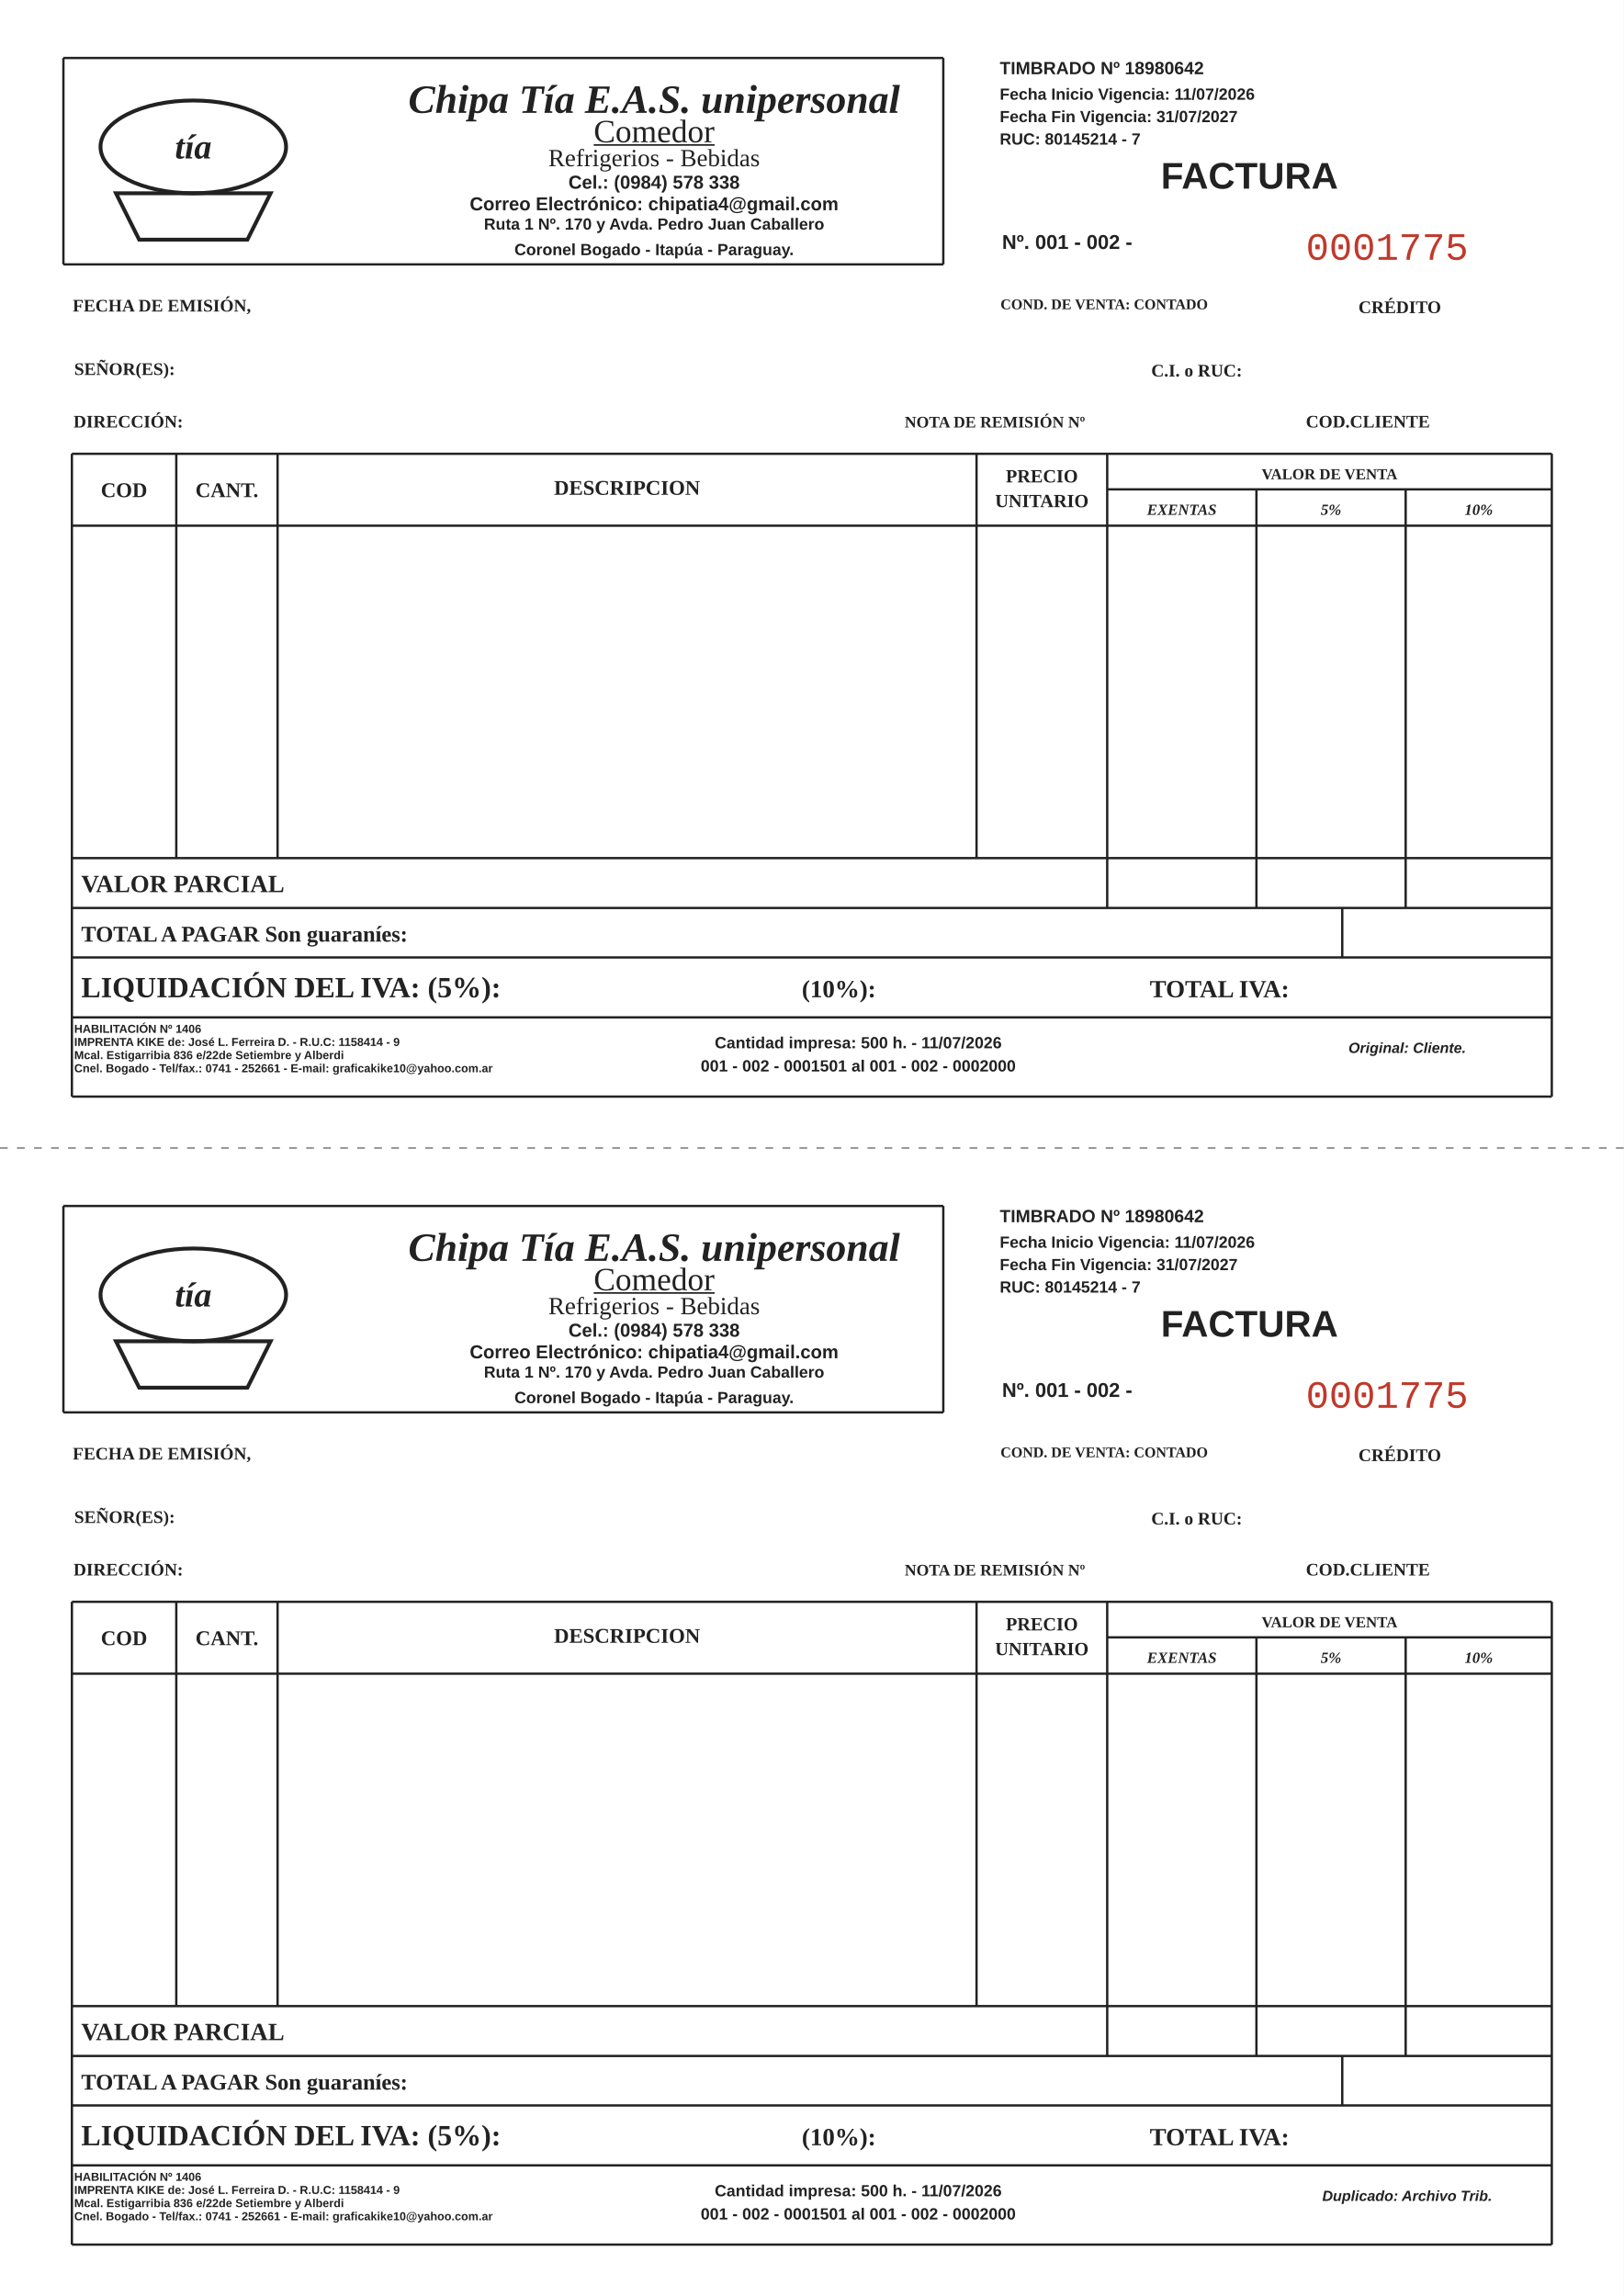
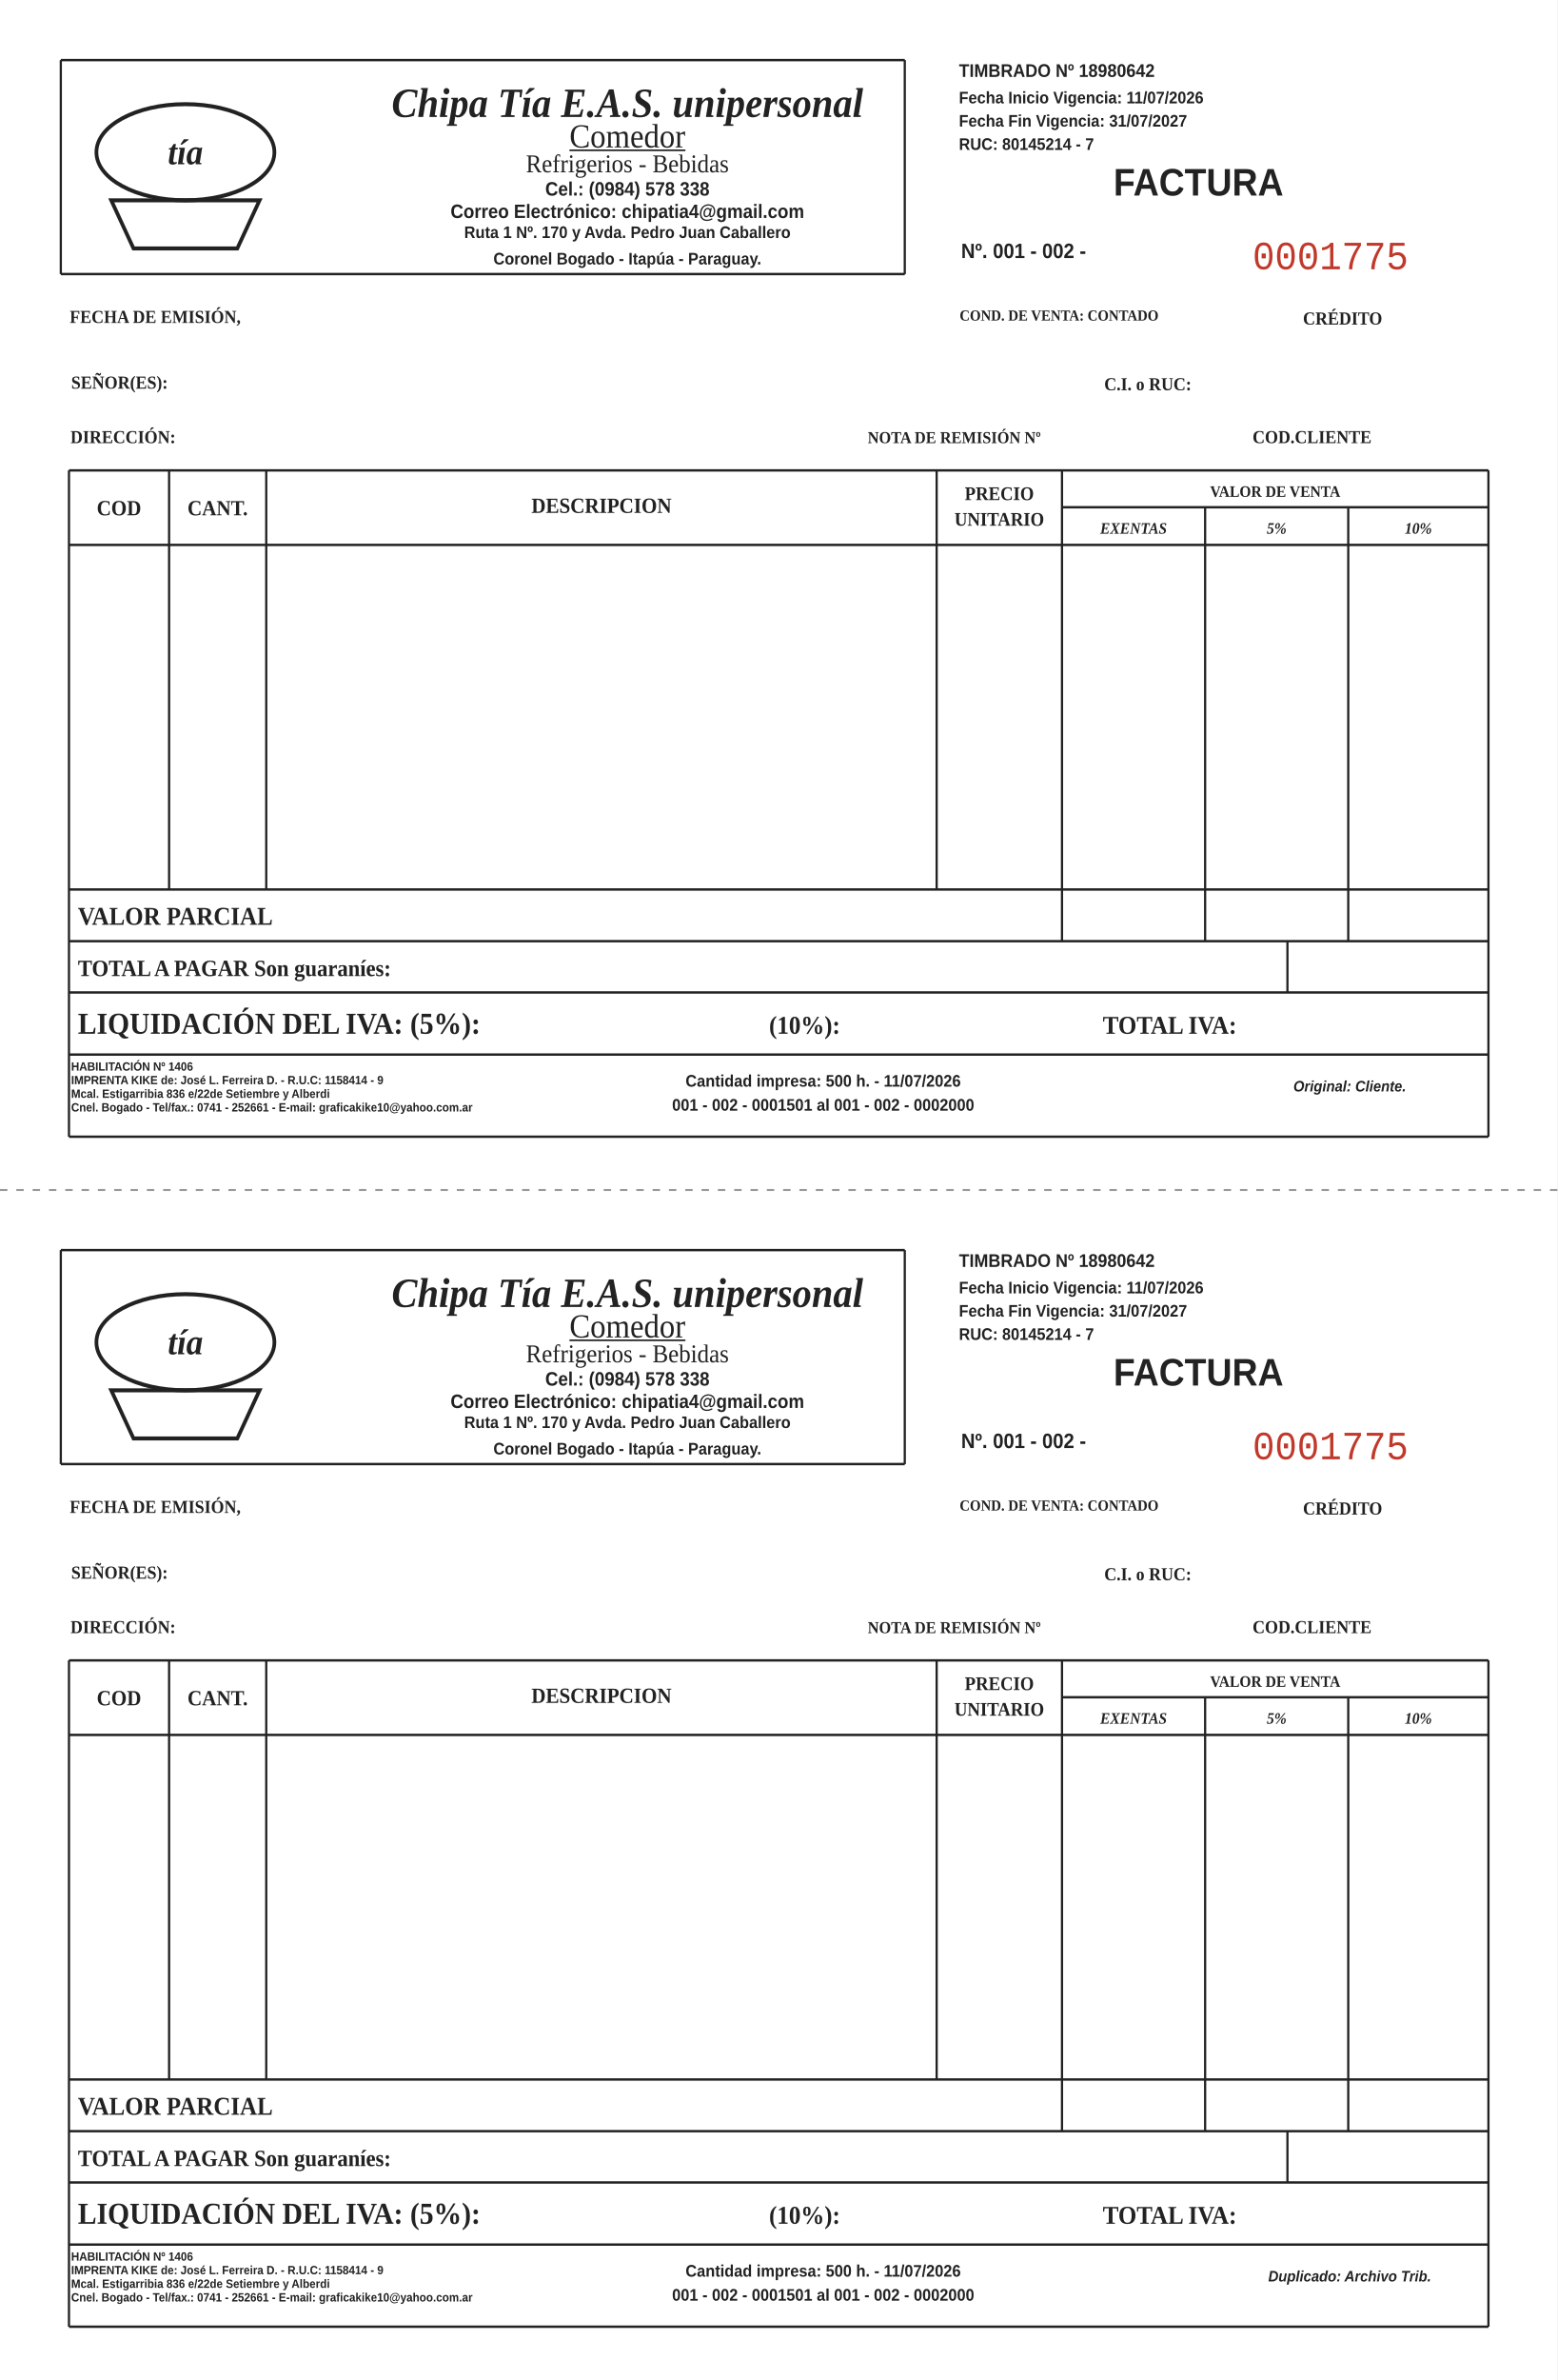
- <svg xmlns="http://www.w3.org/2000/svg" width="210mm" height="297mm" viewBox="0 0 210 297">
-   <rect width="210" height="297" fill="#fff" />
-   <g stroke="#222" stroke-width="0.3" fill="#222">
+ <svg xmlns="http://www.w3.org/2000/svg" width="216mm" height="330mm" viewBox="0 0 216 330">
+   <rect width="216" height="330" fill="#fff" />
+   <g stroke="#222" stroke-width="0.3" fill="#222" transform="scale(1.028571 1.111111)">
    <g transform="translate(0 0)">
      <line x1="8.2" y1="7.5" x2="122.0" y2="7.5" />
      <line x1="8.2" y1="34.2" x2="122.0" y2="34.2" />
      <line x1="9.3" y1="58.7" x2="200.7" y2="58.7" />
      <line x1="143.2" y1="63.3" x2="200.7" y2="63.3" />
      <line x1="9.3" y1="68.0" x2="200.7" y2="68.0" />
      <line x1="9.3" y1="111.0" x2="200.7" y2="111.0" />
      <line x1="9.3" y1="117.45" x2="200.7" y2="117.45" />
      <line x1="9.3" y1="123.85" x2="200.7" y2="123.85" />
      <line x1="9.3" y1="131.6" x2="200.7" y2="131.6" />
      <line x1="9.3" y1="141.85" x2="200.7" y2="141.85" />
      <line x1="8.2" y1="7.5" x2="8.2" y2="34.2" />
      <line x1="122.0" y1="7.5" x2="122.0" y2="34.2" />
      <line x1="9.3" y1="58.7" x2="9.3" y2="141.85" />
      <line x1="200.7" y1="58.7" x2="200.7" y2="141.85" />
      <line x1="22.8" y1="58.7" x2="22.8" y2="111.0" />
      <line x1="35.9" y1="58.7" x2="35.9" y2="111.0" />
      <line x1="126.3" y1="58.7" x2="126.3" y2="111.0" />
      <line x1="143.2" y1="58.7" x2="143.2" y2="117.45" />
      <line x1="162.5" y1="63.3" x2="162.5" y2="117.45" />
      <line x1="181.8" y1="63.3" x2="181.8" y2="117.45" />
      <line x1="173.6" y1="117.45" x2="173.6" y2="123.85" />
      <text stroke="none" x="84.6" y="14.6" font-size="5.2" font-family="'Times New Roman',Times,serif" font-weight="700" text-anchor="middle" font-style="italic">Chipa Tía E.A.S. unipersonal</text>
      <text stroke="none" x="84.6" y="18.4" font-size="4.2" font-family="'Times New Roman',serif" text-anchor="middle" text-decoration="underline">Comedor</text>
      <text stroke="none" x="84.6" y="21.5" font-size="3.2" font-family="'Times New Roman',serif" text-anchor="middle">Refrigerios - Bebidas</text>
      <text stroke="none" x="84.6" y="24.4" font-size="2.4" font-family="Arial,Helvetica,sans-serif" font-weight="700" text-anchor="middle">Cel.: (0984) 578 338</text>
      <text stroke="none" x="84.6" y="27.2" font-size="2.4" font-family="Arial,Helvetica,sans-serif" font-weight="700" text-anchor="middle">Correo Electrónico: chipatia4@gmail.com</text>
      <text stroke="none" x="84.6" y="29.7" font-size="2.1" font-family="Arial,Helvetica,sans-serif" font-weight="700" text-anchor="middle">Ruta 1 Nº. 170 y Avda. Pedro Juan Caballero</text>
      <text stroke="none" x="84.6" y="33.0" font-size="2.1" font-family="Arial,Helvetica,sans-serif" font-weight="700" text-anchor="middle">Coronel Bogado - Itapúa - Paraguay.</text>
      <g fill="none" stroke-width="0.5">
        <ellipse cx="25" cy="19" rx="12" ry="6" />
        <path d="M15 25 h20 l-3 6 h-14 z" />
      </g>
      <text stroke="none" x="25" y="20.5" font-size="4.5" font-family="'Times New Roman',Times,serif" font-weight="700" text-anchor="middle" font-style="italic">tía</text>
      <text stroke="none" x="129.3" y="9.6" font-size="2.3" font-family="Arial,Helvetica,sans-serif" font-weight="700" text-anchor="start">TIMBRADO Nº 18980642</text>
      <text stroke="none" x="129.3" y="12.9" font-size="2.1" font-family="Arial,Helvetica,sans-serif" font-weight="700" text-anchor="start">Fecha Inicio Vigencia: 11/07/2026</text>
      <text stroke="none" x="129.3" y="15.8" font-size="2.1" font-family="Arial,Helvetica,sans-serif" font-weight="700" text-anchor="start">Fecha Fin Vigencia: 31/07/2027</text>
      <text stroke="none" x="129.3" y="18.7" font-size="2.1" font-family="Arial,Helvetica,sans-serif" font-weight="700" text-anchor="start">RUC: 80145214 - 7</text>
      <text stroke="none" x="161.6" y="24.4" font-size="4.8" font-family="Arial,Helvetica,sans-serif" font-weight="700" text-anchor="middle">FACTURA</text>
      <text stroke="none" x="129.6" y="32.2" font-size="2.6" font-family="Arial,Helvetica,sans-serif" font-weight="700" text-anchor="start">Nº. 001 - 002 -</text>
      <text stroke="none" x="179.4" y="33.6" font-size="5.0" font-family="'Courier New',monospace" text-anchor="middle" fill="#c0392b">0001775</text>
      <text stroke="none" x="9.4" y="40.3" font-size="2.3" font-family="'Times New Roman',Times,serif" font-weight="700" text-anchor="start" textLength="29.9" lengthAdjust="spacingAndGlyphs">FECHA DE EMISIÓN,</text>
      <text stroke="none" x="129.4" y="40.0" font-size="1.9" font-family="'Times New Roman',Times,serif" font-weight="700" text-anchor="start" textLength="27.8" lengthAdjust="spacingAndGlyphs">COND. DE VENTA: CONTADO</text>
      <text stroke="none" x="175.7" y="40.5" font-size="2.3" font-family="'Times New Roman',Times,serif" font-weight="700" text-anchor="start" textLength="12.4" lengthAdjust="spacingAndGlyphs">CRÉDITO</text>
      <text stroke="none" x="9.6" y="48.5" font-size="2.3" font-family="'Times New Roman',Times,serif" font-weight="700" text-anchor="start" textLength="18.0" lengthAdjust="spacingAndGlyphs">SEÑOR(ES):</text>
      <text stroke="none" x="148.9" y="48.7" font-size="2.3" font-family="'Times New Roman',Times,serif" font-weight="700" text-anchor="start" textLength="13.6" lengthAdjust="spacingAndGlyphs">C.I. o RUC:</text>
      <text stroke="none" x="9.5" y="55.3" font-size="2.3" font-family="'Times New Roman',Times,serif" font-weight="700" text-anchor="start" textLength="19.4" lengthAdjust="spacingAndGlyphs">DIRECCIÓN:</text>
      <text stroke="none" x="117.0" y="55.3" font-size="2.1" font-family="'Times New Roman',Times,serif" font-weight="700" text-anchor="start" textLength="30.1" lengthAdjust="spacingAndGlyphs">NOTA DE REMISIÓN Nº</text>
      <text stroke="none" x="168.9" y="55.3" font-size="2.3" font-family="'Times New Roman',Times,serif" font-weight="700" text-anchor="start" textLength="18.6" lengthAdjust="spacingAndGlyphs">COD.CLIENTE</text>
      <text stroke="none" x="16.05" y="64.3" font-size="2.7" font-family="'Times New Roman',Times,serif" font-weight="700" text-anchor="middle">COD</text>
      <text stroke="none" x="29.35" y="64.3" font-size="2.7" font-family="'Times New Roman',Times,serif" font-weight="700" text-anchor="middle">CANT.</text>
      <text stroke="none" x="81.1" y="64.0" font-size="2.7" font-family="'Times New Roman',Times,serif" font-weight="700" text-anchor="middle">DESCRIPCION</text>
      <text stroke="none" x="134.75" y="62.4" font-size="2.4" font-family="'Times New Roman',Times,serif" font-weight="700" text-anchor="middle">PRECIO</text>
      <text stroke="none" x="134.75" y="65.6" font-size="2.4" font-family="'Times New Roman',Times,serif" font-weight="700" text-anchor="middle">UNITARIO</text>
      <text stroke="none" x="171.95" y="62.0" font-size="2.0" font-family="'Times New Roman',Times,serif" font-weight="700" text-anchor="middle">VALOR DE VENTA</text>
      <text stroke="none" x="152.85" y="66.6" font-size="2.0" font-family="'Times New Roman',Times,serif" font-weight="700" text-anchor="middle" font-style="italic">EXENTAS</text>
      <text stroke="none" x="172.15" y="66.6" font-size="2.0" font-family="'Times New Roman',Times,serif" font-weight="700" text-anchor="middle" font-style="italic">5%</text>
      <text stroke="none" x="191.25" y="66.6" font-size="2.0" font-family="'Times New Roman',Times,serif" font-weight="700" text-anchor="middle" font-style="italic">10%</text>
      <text stroke="none" x="10.5" y="115.4" font-size="3.2" font-family="'Times New Roman',Times,serif" font-weight="700" text-anchor="start" textLength="29.5" lengthAdjust="spacingAndGlyphs">VALOR PARCIAL</text>
      <text stroke="none" x="10.5" y="121.8" font-size="2.9" font-family="'Times New Roman',Times,serif" font-weight="700" text-anchor="start" textLength="50.9" lengthAdjust="spacingAndGlyphs">TOTAL A PAGAR Son guaraníes:</text>
      <text stroke="none" x="10.5" y="129.0" font-size="3.8" font-family="'Times New Roman',Times,serif" font-weight="700" text-anchor="start" textLength="61.7" lengthAdjust="spacingAndGlyphs">LIQUIDACIÓN DEL IVA:  (5%):</text>
      <text stroke="none" x="103.7" y="129.0" font-size="3.2" font-family="'Times New Roman',Times,serif" font-weight="700" text-anchor="start" textLength="11.1" lengthAdjust="spacingAndGlyphs">(10%):</text>
      <text stroke="none" x="148.7" y="129.0" font-size="3.2" font-family="'Times New Roman',Times,serif" font-weight="700" text-anchor="start" textLength="21.2" lengthAdjust="spacingAndGlyphs">TOTAL IVA:</text>
      <text stroke="none" x="9.6" y="133.6" font-size="1.5" font-family="Arial,Helvetica,sans-serif" font-weight="700" text-anchor="start">HABILITACIÓN Nº 1406</text>
      <text stroke="none" x="9.6" y="135.3" font-size="1.5" font-family="Arial,Helvetica,sans-serif" font-weight="700" text-anchor="start">IMPRENTA KIKE de: José L. Ferreira D. - R.U.C: 1158414 - 9</text>
      <text stroke="none" x="9.6" y="137.0" font-size="1.5" font-family="Arial,Helvetica,sans-serif" font-weight="700" text-anchor="start">Mcal. Estigarribia 836 e/22de Setiembre y Alberdi</text>
      <text stroke="none" x="9.6" y="138.7" font-size="1.5" font-family="Arial,Helvetica,sans-serif" font-weight="700" text-anchor="start">Cnel. Bogado - Tel/fax.: 0741 - 252661 - E-mail: graficakike10@yahoo.com.ar</text>
      <text stroke="none" x="111.0" y="135.6" font-size="2.1" font-family="Arial,Helvetica,sans-serif" font-weight="700" text-anchor="middle">Cantidad impresa: 500 h. - 11/07/2026</text>
      <text stroke="none" x="111.0" y="138.6" font-size="2.1" font-family="Arial,Helvetica,sans-serif" font-weight="700" text-anchor="middle">001 - 002 - 0001501 al 001 - 002 - 0002000</text>
      <text stroke="none" x="182.0" y="136.2" font-size="1.9" font-family="Arial,Helvetica,sans-serif" font-weight="700" text-anchor="middle" font-style="italic">Original: Cliente.</text>
    </g>
    <line x1="0" y1="148.5" x2="210" y2="148.5" stroke="#999" stroke-dasharray="1 1.2" stroke-width="0.25" />
    <g transform="translate(0 148.5)">
      <line x1="8.2" y1="7.5" x2="122.0" y2="7.5" />
      <line x1="8.2" y1="34.2" x2="122.0" y2="34.2" />
      <line x1="9.3" y1="58.7" x2="200.7" y2="58.7" />
      <line x1="143.2" y1="63.3" x2="200.7" y2="63.3" />
      <line x1="9.3" y1="68.0" x2="200.7" y2="68.0" />
      <line x1="9.3" y1="111.0" x2="200.7" y2="111.0" />
      <line x1="9.3" y1="117.45" x2="200.7" y2="117.45" />
      <line x1="9.3" y1="123.85" x2="200.7" y2="123.85" />
      <line x1="9.3" y1="131.6" x2="200.7" y2="131.6" />
      <line x1="9.3" y1="141.85" x2="200.7" y2="141.85" />
      <line x1="8.2" y1="7.5" x2="8.2" y2="34.2" />
      <line x1="122.0" y1="7.5" x2="122.0" y2="34.2" />
      <line x1="9.3" y1="58.7" x2="9.3" y2="141.85" />
      <line x1="200.7" y1="58.7" x2="200.7" y2="141.85" />
      <line x1="22.8" y1="58.7" x2="22.8" y2="111.0" />
      <line x1="35.9" y1="58.7" x2="35.9" y2="111.0" />
      <line x1="126.3" y1="58.7" x2="126.3" y2="111.0" />
      <line x1="143.2" y1="58.7" x2="143.2" y2="117.45" />
      <line x1="162.5" y1="63.3" x2="162.5" y2="117.45" />
      <line x1="181.8" y1="63.3" x2="181.8" y2="117.45" />
      <line x1="173.6" y1="117.45" x2="173.6" y2="123.85" />
      <text stroke="none" x="84.6" y="14.6" font-size="5.2" font-family="'Times New Roman',Times,serif" font-weight="700" text-anchor="middle" font-style="italic">Chipa Tía E.A.S. unipersonal</text>
      <text stroke="none" x="84.6" y="18.4" font-size="4.2" font-family="'Times New Roman',serif" text-anchor="middle" text-decoration="underline">Comedor</text>
      <text stroke="none" x="84.6" y="21.5" font-size="3.2" font-family="'Times New Roman',serif" text-anchor="middle">Refrigerios - Bebidas</text>
      <text stroke="none" x="84.6" y="24.4" font-size="2.4" font-family="Arial,Helvetica,sans-serif" font-weight="700" text-anchor="middle">Cel.: (0984) 578 338</text>
      <text stroke="none" x="84.6" y="27.2" font-size="2.4" font-family="Arial,Helvetica,sans-serif" font-weight="700" text-anchor="middle">Correo Electrónico: chipatia4@gmail.com</text>
      <text stroke="none" x="84.6" y="29.7" font-size="2.1" font-family="Arial,Helvetica,sans-serif" font-weight="700" text-anchor="middle">Ruta 1 Nº. 170 y Avda. Pedro Juan Caballero</text>
      <text stroke="none" x="84.6" y="33.0" font-size="2.1" font-family="Arial,Helvetica,sans-serif" font-weight="700" text-anchor="middle">Coronel Bogado - Itapúa - Paraguay.</text>
      <g fill="none" stroke-width="0.5">
        <ellipse cx="25" cy="19" rx="12" ry="6" />
        <path d="M15 25 h20 l-3 6 h-14 z" />
      </g>
      <text stroke="none" x="25" y="20.5" font-size="4.5" font-family="'Times New Roman',Times,serif" font-weight="700" text-anchor="middle" font-style="italic">tía</text>
      <text stroke="none" x="129.3" y="9.6" font-size="2.3" font-family="Arial,Helvetica,sans-serif" font-weight="700" text-anchor="start">TIMBRADO Nº 18980642</text>
      <text stroke="none" x="129.3" y="12.9" font-size="2.1" font-family="Arial,Helvetica,sans-serif" font-weight="700" text-anchor="start">Fecha Inicio Vigencia: 11/07/2026</text>
      <text stroke="none" x="129.3" y="15.8" font-size="2.1" font-family="Arial,Helvetica,sans-serif" font-weight="700" text-anchor="start">Fecha Fin Vigencia: 31/07/2027</text>
      <text stroke="none" x="129.3" y="18.7" font-size="2.1" font-family="Arial,Helvetica,sans-serif" font-weight="700" text-anchor="start">RUC: 80145214 - 7</text>
      <text stroke="none" x="161.6" y="24.4" font-size="4.8" font-family="Arial,Helvetica,sans-serif" font-weight="700" text-anchor="middle">FACTURA</text>
      <text stroke="none" x="129.6" y="32.2" font-size="2.6" font-family="Arial,Helvetica,sans-serif" font-weight="700" text-anchor="start">Nº. 001 - 002 -</text>
      <text stroke="none" x="179.4" y="33.6" font-size="5.0" font-family="'Courier New',monospace" text-anchor="middle" fill="#c0392b">0001775</text>
      <text stroke="none" x="9.4" y="40.3" font-size="2.3" font-family="'Times New Roman',Times,serif" font-weight="700" text-anchor="start" textLength="29.9" lengthAdjust="spacingAndGlyphs">FECHA DE EMISIÓN,</text>
      <text stroke="none" x="129.4" y="40.0" font-size="1.9" font-family="'Times New Roman',Times,serif" font-weight="700" text-anchor="start" textLength="27.8" lengthAdjust="spacingAndGlyphs">COND. DE VENTA: CONTADO</text>
      <text stroke="none" x="175.7" y="40.5" font-size="2.3" font-family="'Times New Roman',Times,serif" font-weight="700" text-anchor="start" textLength="12.4" lengthAdjust="spacingAndGlyphs">CRÉDITO</text>
      <text stroke="none" x="9.6" y="48.5" font-size="2.3" font-family="'Times New Roman',Times,serif" font-weight="700" text-anchor="start" textLength="18.0" lengthAdjust="spacingAndGlyphs">SEÑOR(ES):</text>
      <text stroke="none" x="148.9" y="48.7" font-size="2.3" font-family="'Times New Roman',Times,serif" font-weight="700" text-anchor="start" textLength="13.6" lengthAdjust="spacingAndGlyphs">C.I. o RUC:</text>
      <text stroke="none" x="9.5" y="55.3" font-size="2.3" font-family="'Times New Roman',Times,serif" font-weight="700" text-anchor="start" textLength="19.4" lengthAdjust="spacingAndGlyphs">DIRECCIÓN:</text>
      <text stroke="none" x="117.0" y="55.3" font-size="2.1" font-family="'Times New Roman',Times,serif" font-weight="700" text-anchor="start" textLength="30.1" lengthAdjust="spacingAndGlyphs">NOTA DE REMISIÓN Nº</text>
      <text stroke="none" x="168.9" y="55.3" font-size="2.3" font-family="'Times New Roman',Times,serif" font-weight="700" text-anchor="start" textLength="18.6" lengthAdjust="spacingAndGlyphs">COD.CLIENTE</text>
      <text stroke="none" x="16.05" y="64.3" font-size="2.7" font-family="'Times New Roman',Times,serif" font-weight="700" text-anchor="middle">COD</text>
      <text stroke="none" x="29.35" y="64.3" font-size="2.7" font-family="'Times New Roman',Times,serif" font-weight="700" text-anchor="middle">CANT.</text>
      <text stroke="none" x="81.1" y="64.0" font-size="2.7" font-family="'Times New Roman',Times,serif" font-weight="700" text-anchor="middle">DESCRIPCION</text>
      <text stroke="none" x="134.75" y="62.4" font-size="2.4" font-family="'Times New Roman',Times,serif" font-weight="700" text-anchor="middle">PRECIO</text>
      <text stroke="none" x="134.75" y="65.6" font-size="2.4" font-family="'Times New Roman',Times,serif" font-weight="700" text-anchor="middle">UNITARIO</text>
      <text stroke="none" x="171.95" y="62.0" font-size="2.0" font-family="'Times New Roman',Times,serif" font-weight="700" text-anchor="middle">VALOR DE VENTA</text>
      <text stroke="none" x="152.85" y="66.6" font-size="2.0" font-family="'Times New Roman',Times,serif" font-weight="700" text-anchor="middle" font-style="italic">EXENTAS</text>
      <text stroke="none" x="172.15" y="66.6" font-size="2.0" font-family="'Times New Roman',Times,serif" font-weight="700" text-anchor="middle" font-style="italic">5%</text>
      <text stroke="none" x="191.25" y="66.6" font-size="2.0" font-family="'Times New Roman',Times,serif" font-weight="700" text-anchor="middle" font-style="italic">10%</text>
      <text stroke="none" x="10.5" y="115.4" font-size="3.2" font-family="'Times New Roman',Times,serif" font-weight="700" text-anchor="start" textLength="29.5" lengthAdjust="spacingAndGlyphs">VALOR PARCIAL</text>
      <text stroke="none" x="10.5" y="121.8" font-size="2.9" font-family="'Times New Roman',Times,serif" font-weight="700" text-anchor="start" textLength="50.9" lengthAdjust="spacingAndGlyphs">TOTAL A PAGAR Son guaraníes:</text>
      <text stroke="none" x="10.5" y="129.0" font-size="3.8" font-family="'Times New Roman',Times,serif" font-weight="700" text-anchor="start" textLength="61.7" lengthAdjust="spacingAndGlyphs">LIQUIDACIÓN DEL IVA:  (5%):</text>
      <text stroke="none" x="103.7" y="129.0" font-size="3.2" font-family="'Times New Roman',Times,serif" font-weight="700" text-anchor="start" textLength="11.1" lengthAdjust="spacingAndGlyphs">(10%):</text>
      <text stroke="none" x="148.7" y="129.0" font-size="3.2" font-family="'Times New Roman',Times,serif" font-weight="700" text-anchor="start" textLength="21.2" lengthAdjust="spacingAndGlyphs">TOTAL IVA:</text>
      <text stroke="none" x="9.6" y="133.6" font-size="1.5" font-family="Arial,Helvetica,sans-serif" font-weight="700" text-anchor="start">HABILITACIÓN Nº 1406</text>
      <text stroke="none" x="9.6" y="135.3" font-size="1.5" font-family="Arial,Helvetica,sans-serif" font-weight="700" text-anchor="start">IMPRENTA KIKE de: José L. Ferreira D. - R.U.C: 1158414 - 9</text>
      <text stroke="none" x="9.6" y="137.0" font-size="1.5" font-family="Arial,Helvetica,sans-serif" font-weight="700" text-anchor="start">Mcal. Estigarribia 836 e/22de Setiembre y Alberdi</text>
      <text stroke="none" x="9.6" y="138.7" font-size="1.5" font-family="Arial,Helvetica,sans-serif" font-weight="700" text-anchor="start">Cnel. Bogado - Tel/fax.: 0741 - 252661 - E-mail: graficakike10@yahoo.com.ar</text>
      <text stroke="none" x="111.0" y="135.6" font-size="2.1" font-family="Arial,Helvetica,sans-serif" font-weight="700" text-anchor="middle">Cantidad impresa: 500 h. - 11/07/2026</text>
      <text stroke="none" x="111.0" y="138.6" font-size="2.1" font-family="Arial,Helvetica,sans-serif" font-weight="700" text-anchor="middle">001 - 002 - 0001501 al 001 - 002 - 0002000</text>
      <text stroke="none" x="182.0" y="136.2" font-size="1.9" font-family="Arial,Helvetica,sans-serif" font-weight="700" text-anchor="middle" font-style="italic">Duplicado: Archivo Trib.</text>
    </g>
  </g>
</svg>
